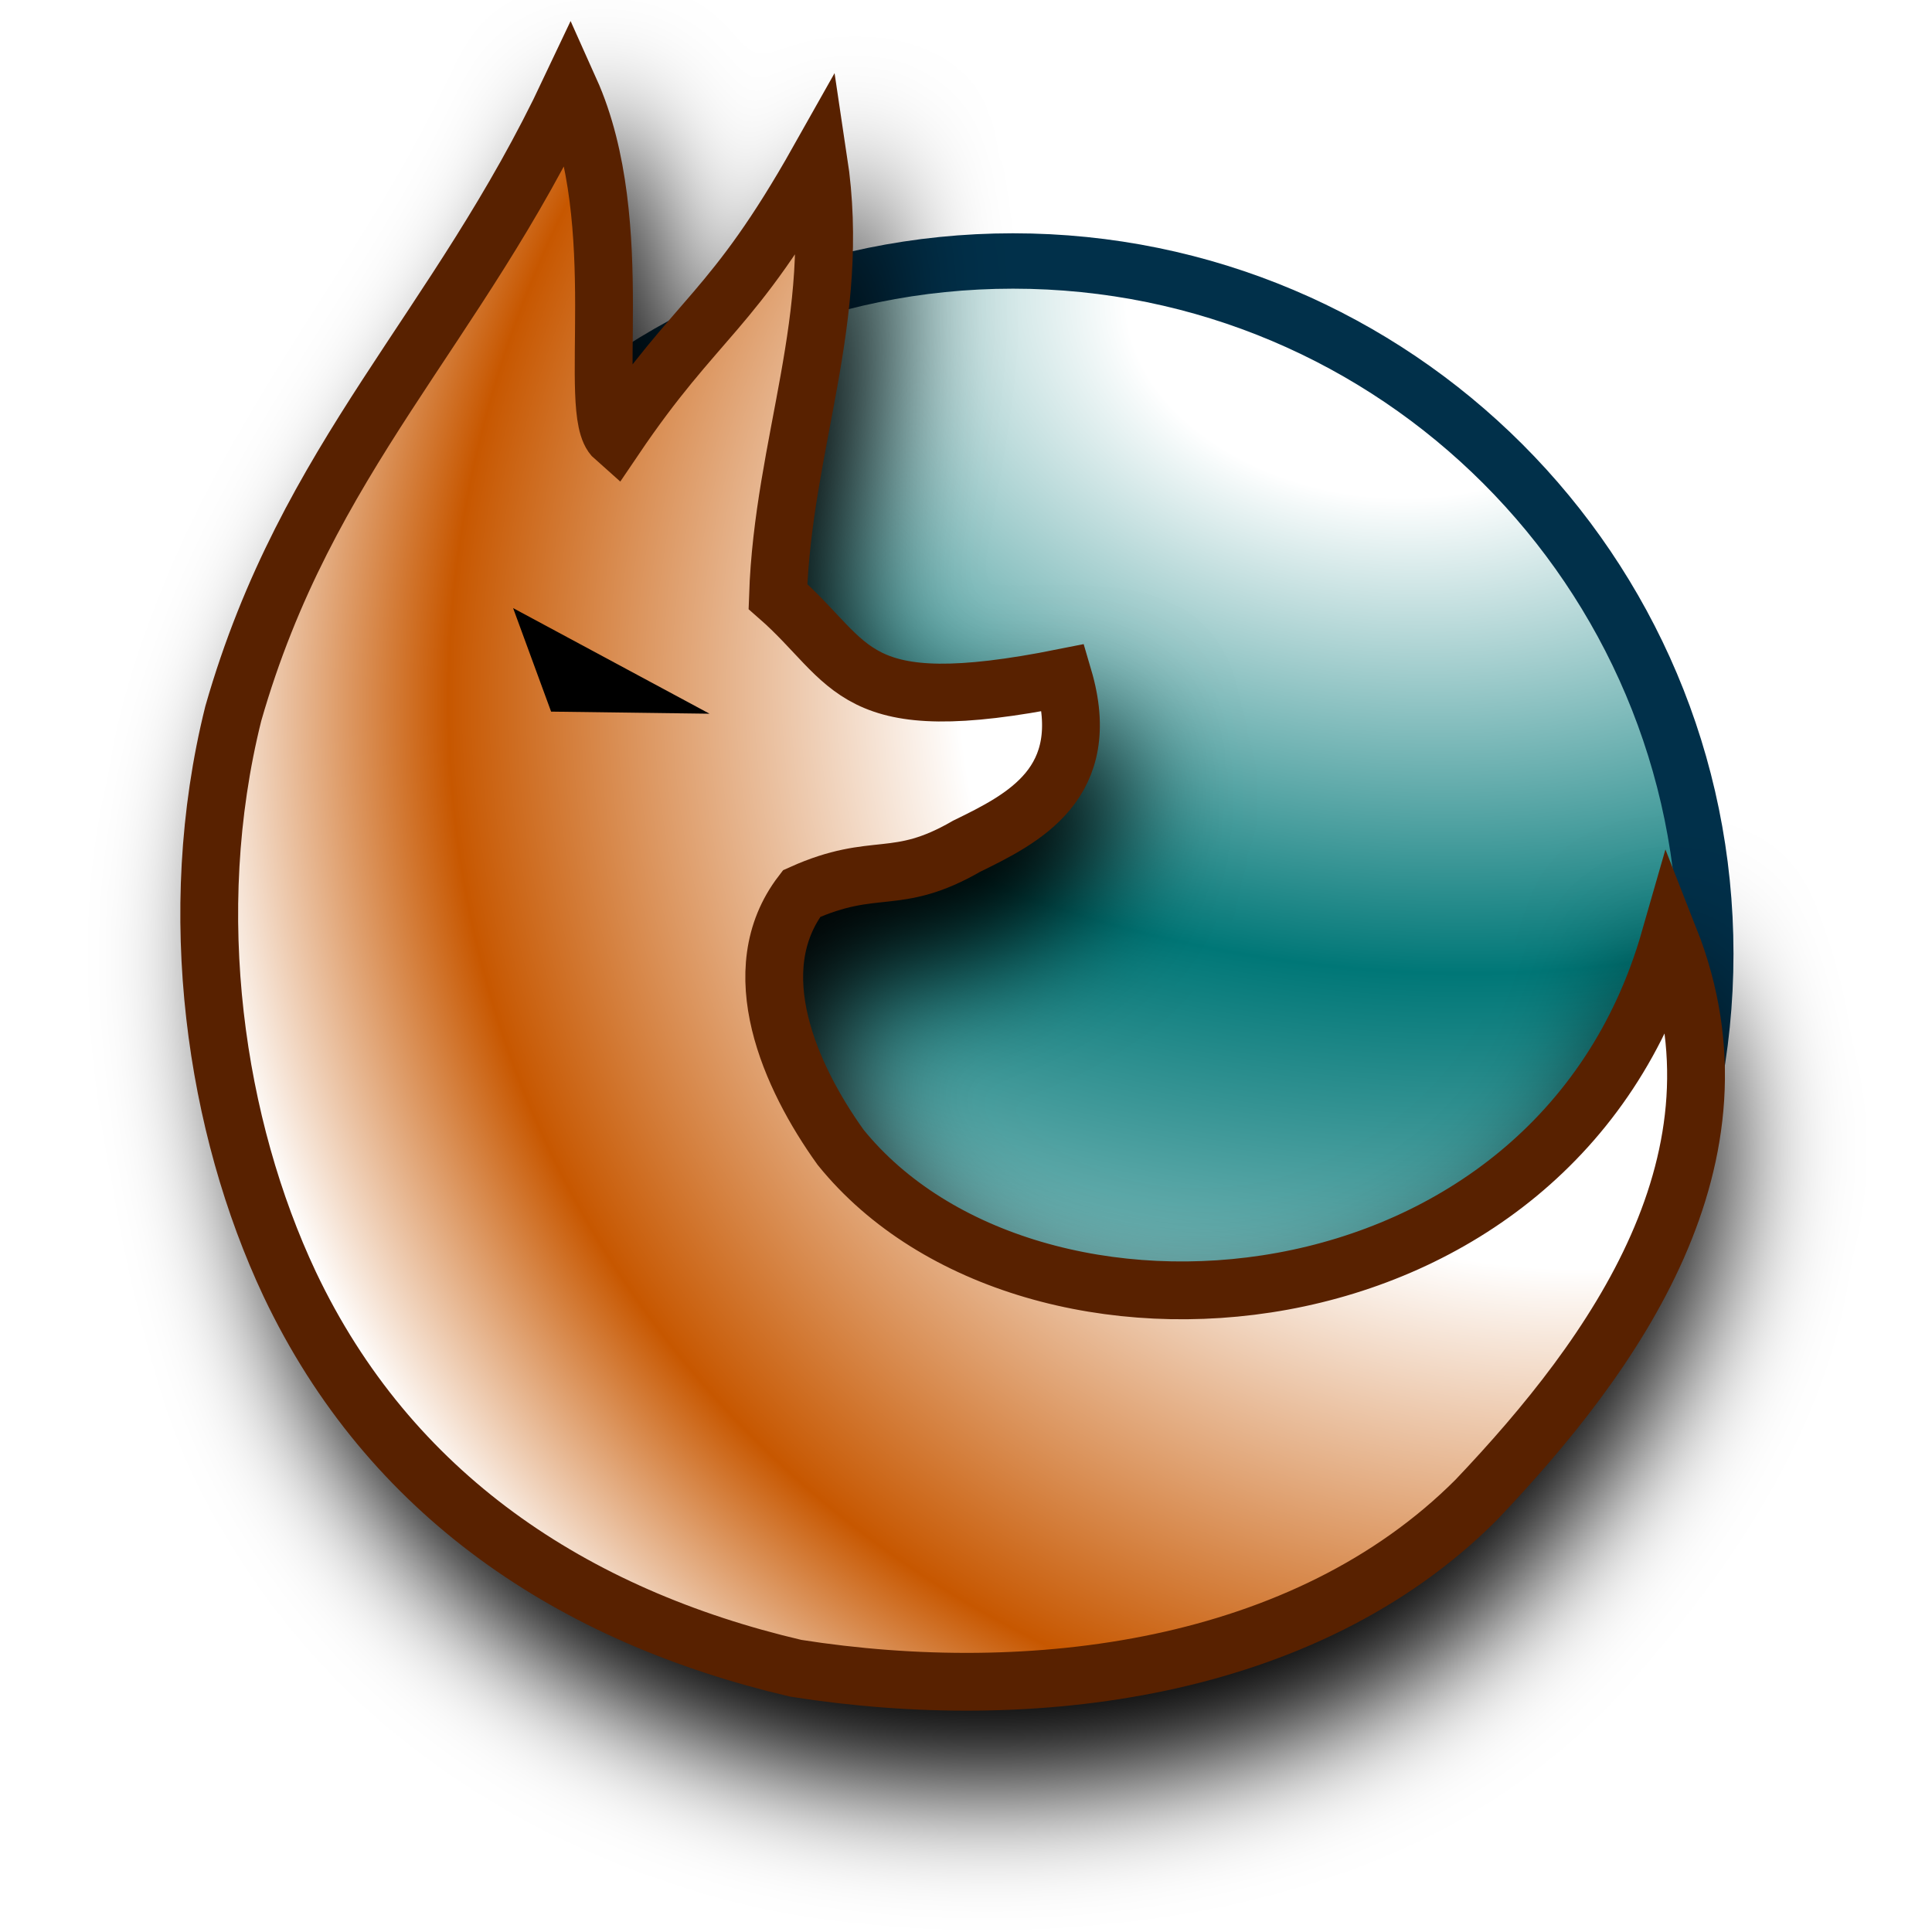
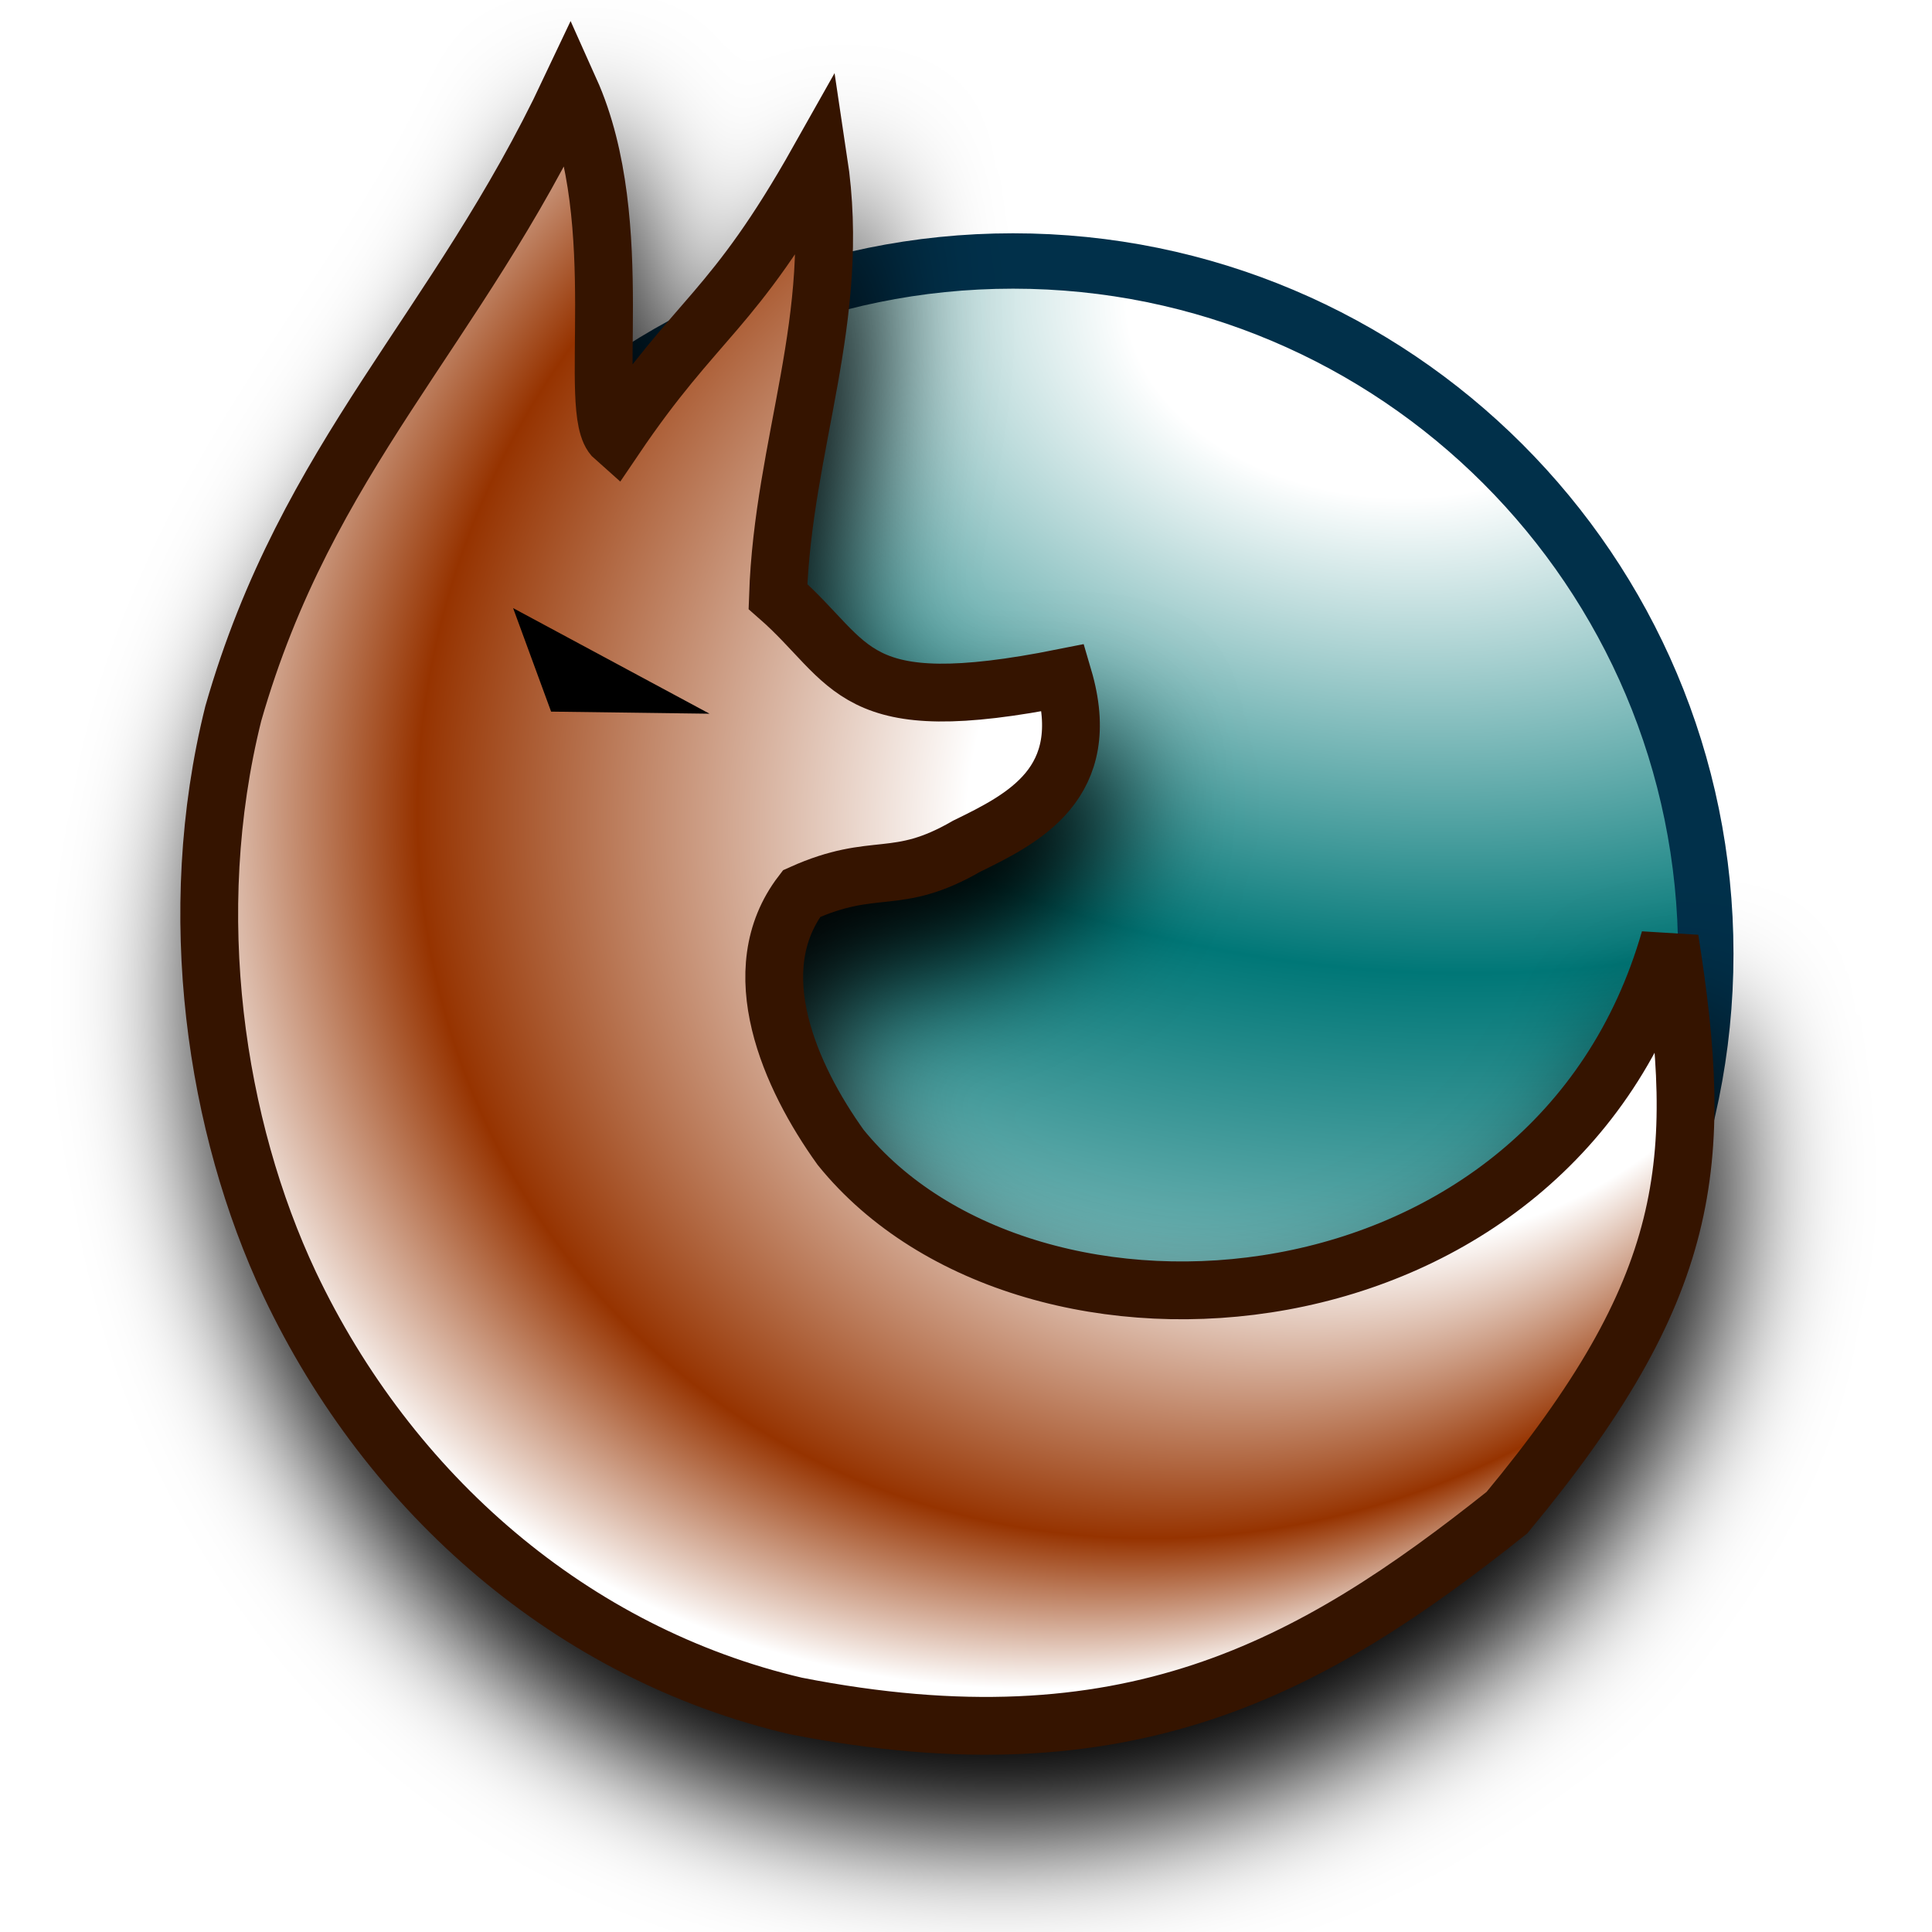
<svg xmlns="http://www.w3.org/2000/svg" xmlns:xlink="http://www.w3.org/1999/xlink" width="12mm" height="12mm" viewBox="0 0 12 12" version="1.1" id="svg1">
  <defs id="defs1">
    <linearGradient id="linearGradient4">
      <stop style="stop-color:#ffffff;stop-opacity:1;" offset="0.457" id="stop5" />
-       <stop style="stop-color:#c75700;stop-opacity:1;" offset="0.816" id="stop7" />
+       <stop style="stop-color:#963300;stop-opacity:1;" offset="0.816" id="stop7" />
      <stop style="stop-color:#ffffff;stop-opacity:1;" offset="1" id="stop6" />
    </linearGradient>
    <linearGradient id="linearGradient2">
      <stop style="stop-color:#ffffff;stop-opacity:1;" offset="0.118" id="stop3" />
      <stop style="stop-color:#007777;stop-opacity:1;" offset="0.433" id="stop4" />
      <stop style="stop-color:#ffffff;stop-opacity:1;" offset="0.915" id="stop2" />
    </linearGradient>
    <radialGradient xlink:href="#linearGradient2" id="radialGradient4" cx="7.191" cy="7.463" fx="7.191" fy="7.463" r="4.5" gradientUnits="userSpaceOnUse" gradientTransform="matrix(2.948404,0.3947423,-0.2732052,2.040615,-10.58979,-16.06781)" />
-     <radialGradient xlink:href="#linearGradient4" id="radialGradient6" cx="5.109" cy="5.673" fx="5.109" fy="5.673" r="5.125" gradientTransform="matrix(-1.561007,0.7805036,0.7322393,1.464479,13.82064,-8.295708)" gradientUnits="userSpaceOnUse" />
-     <filter style="color-interpolation-filters:sRGB" id="filter9" x="-0.117" y="-0.134" width="1.234" height="1.243">
-       <feGaussianBlur stdDeviation="0.408" id="feGaussianBlur9" />
+     <radialGradient xlink:href="#linearGradient4" id="radialGradient6" cx="7.104" cy="4.923" fx="5.188" fy="7.553" r="5.125" gradientTransform="matrix(-0.8867346,0.7676203,0.7268008,0.839581,9.446085,-4.923382)" gradientUnits="userSpaceOnUse" />
+     <filter style="color-interpolation-filters:sRGB" id="filter3" x="-0.119" y="-0.132" width="1.237" height="1.239">
+       <feGaussianBlur stdDeviation="0.379" id="feGaussianBlur3" />
    </filter>
  </defs>
  <g id="layer1">
    <circle style="fill:url(#radialGradient4);fill-opacity:1;stroke:#01304a;stroke-width:0.344;stroke-opacity:1" id="path2" cx="6.292" cy="5.924" r="4.303" />
-     <path id="path9" style="fill:#000000;fill-opacity:1;stroke:#000000;stroke-width:0.391;stroke-opacity:1;filter:url(#filter9)" d="M 7.728,1.541 C 7.566,2.609 7.967,3.451 8.001,4.491 7.482,4.946 7.525,5.331 6.071,5.04 5.861,5.753 6.342,5.993 6.725,6.179 7.206,6.457 7.341,6.274 7.842,6.5 8.242,7.023 7.918,7.743 7.578,8.216 6.304,9.794 2.748,9.525 1.969,6.81 1.388,8.287 2.339,9.612 3.278,10.602 c 1.159,1.16 3.011,1.389 4.603,1.139 1.508,-0.353 2.747,-1.174 3.424,-2.6 0.332,-0.932 0.72,-2.501 0.381,-3.859 C 11.187,3.54 10.176,2.69 9.409,1.066 9.003,1.971 9.301,3.249 9.106,3.42 8.545,2.589 8.31,2.576 7.728,1.541 Z" transform="matrix(-0.8932623,0,0,0.9209591,12.1479,0.02177265)" />
-     <path id="path1" style="fill:url(#radialGradient6);fill-opacity:1;stroke:#582100;stroke-width:0.359;stroke-opacity:1" d="M 5.084,0.997 C 5.232,1.978 4.864,2.751 4.832,3.705 5.31,4.123 5.27,4.476 6.605,4.209 6.798,4.865 6.356,5.084 6.004,5.256 5.563,5.511 5.439,5.343 4.979,5.55 4.611,6.03 4.909,6.691 5.221,7.126 6.391,8.574 9.656,8.327 10.371,5.834 10.905,7.191 10.032,8.408 9.169,9.316 8.105,10.382 6.405,10.592 4.943,10.362 3.558,10.038 2.42,9.285 1.799,7.975 1.34,7 1.138,5.679 1.449,4.432 1.907,2.832 2.836,2.052 3.54,0.56 3.913,1.391 3.639,2.565 3.818,2.722 4.334,1.959 4.549,1.947 5.084,0.997 Z" />
-     <path id="rect1" style="stroke-width:0.4" d="M 3.187,3.777 4.407,4.433 3.423,4.42 Z" />
+     <path id="path3" style="opacity:1;fill:#000000;fill-opacity:1;stroke:#000000;stroke-width:0.359;stroke-linecap:round;stroke-linejoin:miter;stroke-opacity:1;filter:url(#filter3)" d="M 5.184,1.497 C 5.332,2.478 4.964,3.251 4.932,4.205 5.41,4.624 5.37,4.977 6.705,4.71 6.898,5.365 6.456,5.585 6.104,5.756 5.663,6.011 5.539,5.843 5.079,6.051 4.711,6.531 5.009,7.192 5.321,7.626 6.491,9.075 9.756,8.828 10.471,6.335 10.691,7.727 10.617,8.5 9.46,9.895 8.244,10.864 7.1,11.5 5.043,11.097 3.658,10.772 2.52,9.785 1.899,8.476 1.44,7.5 1.238,6.18 1.549,4.932 2.007,3.332 2.936,2.552 3.639,1.061 4.013,1.892 3.739,3.065 3.918,3.223 4.434,2.459 4.649,2.447 5.184,1.497 Z" />
+     <path id="path1" style="opacity:1;fill:url(#radialGradient6);fill-opacity:1;stroke:#351400;stroke-width:0.359;stroke-linecap:round;stroke-linejoin:miter;stroke-opacity:1" d="M 5.084,0.997 C 5.232,1.978 4.864,2.751 4.832,3.705 5.31,4.123 5.27,4.476 6.605,4.209 6.798,4.865 6.356,5.084 6.004,5.256 5.563,5.511 5.439,5.343 4.979,5.55 4.611,6.03 4.909,6.691 5.221,7.126 6.391,8.574 9.656,8.327 10.371,5.834 10.591,7.227 10.517,8 9.36,9.395 8.144,10.364 7,11 4.943,10.596 3.558,10.272 2.42,9.285 1.799,7.975 1.34,7 1.138,5.679 1.449,4.432 1.907,2.832 2.836,2.052 3.54,0.56 3.913,1.391 3.639,2.565 3.818,2.722 4.334,1.959 4.549,1.947 5.084,0.997 Z" />
+     <path id="rect1" style="stroke-width:0.4;fill:#000000;fill-opacity:1" d="M 3.187,3.777 4.407,4.433 3.423,4.42 Z" />
  </g>
</svg>
